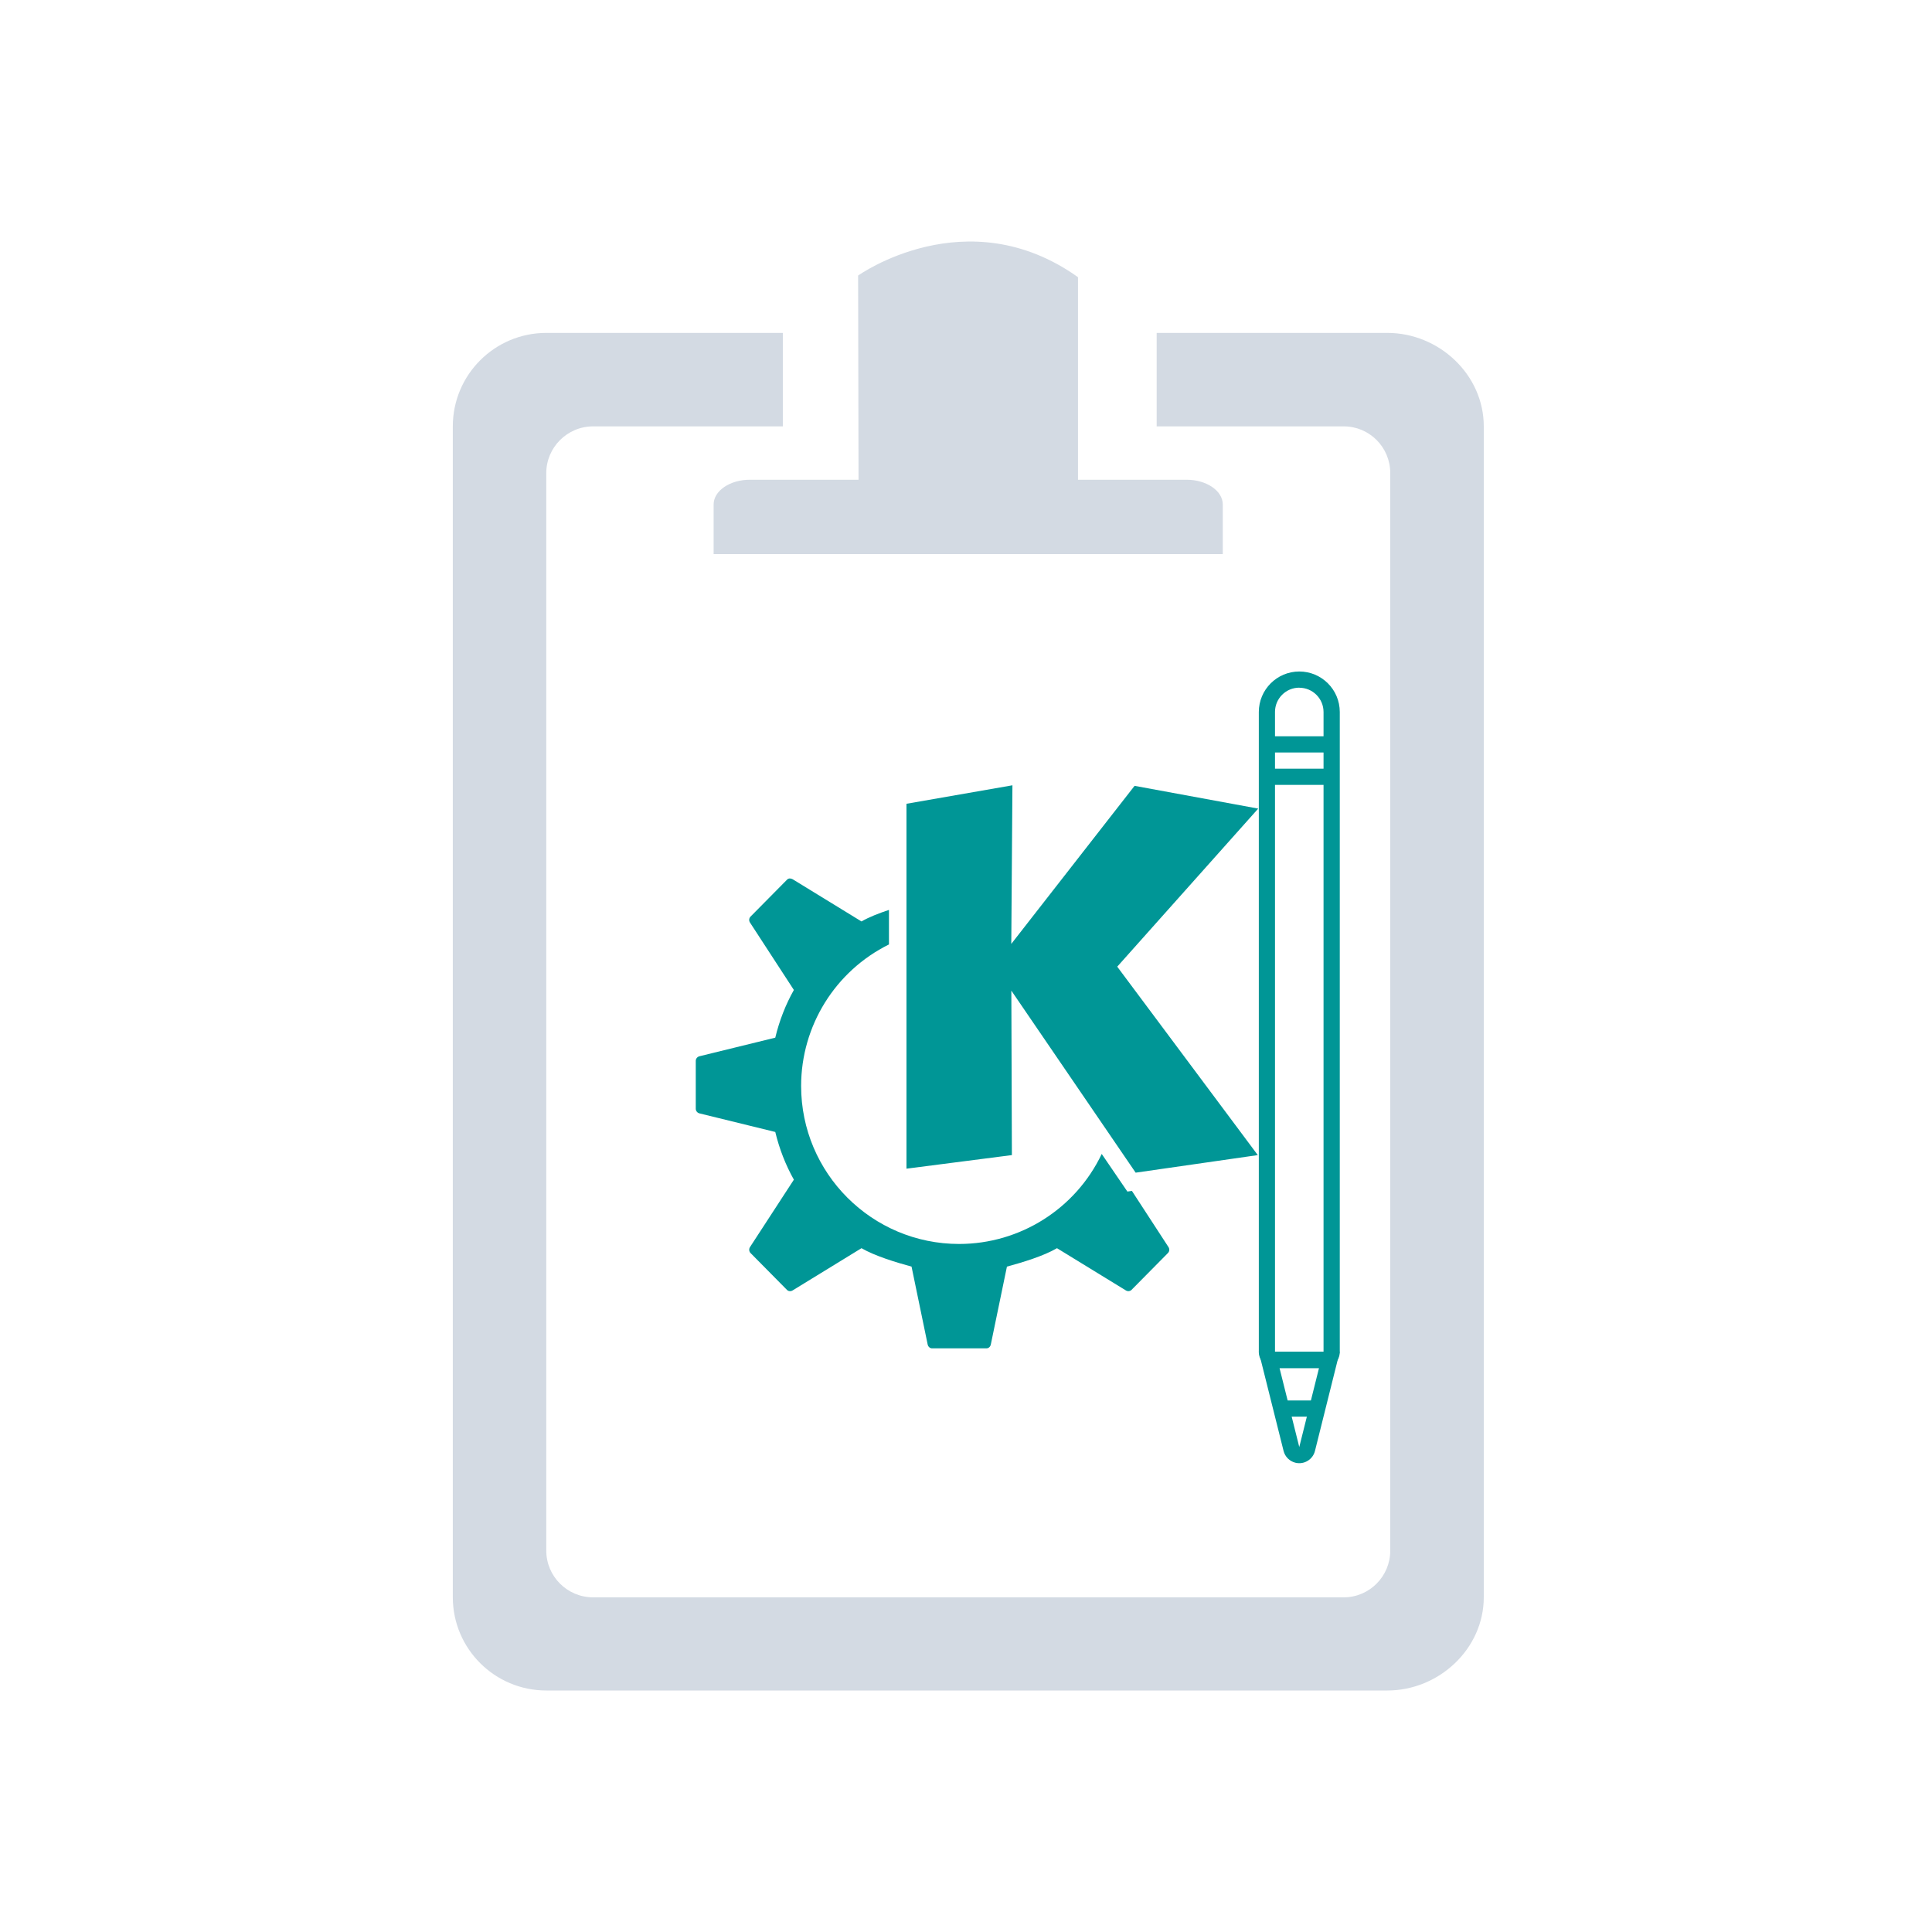
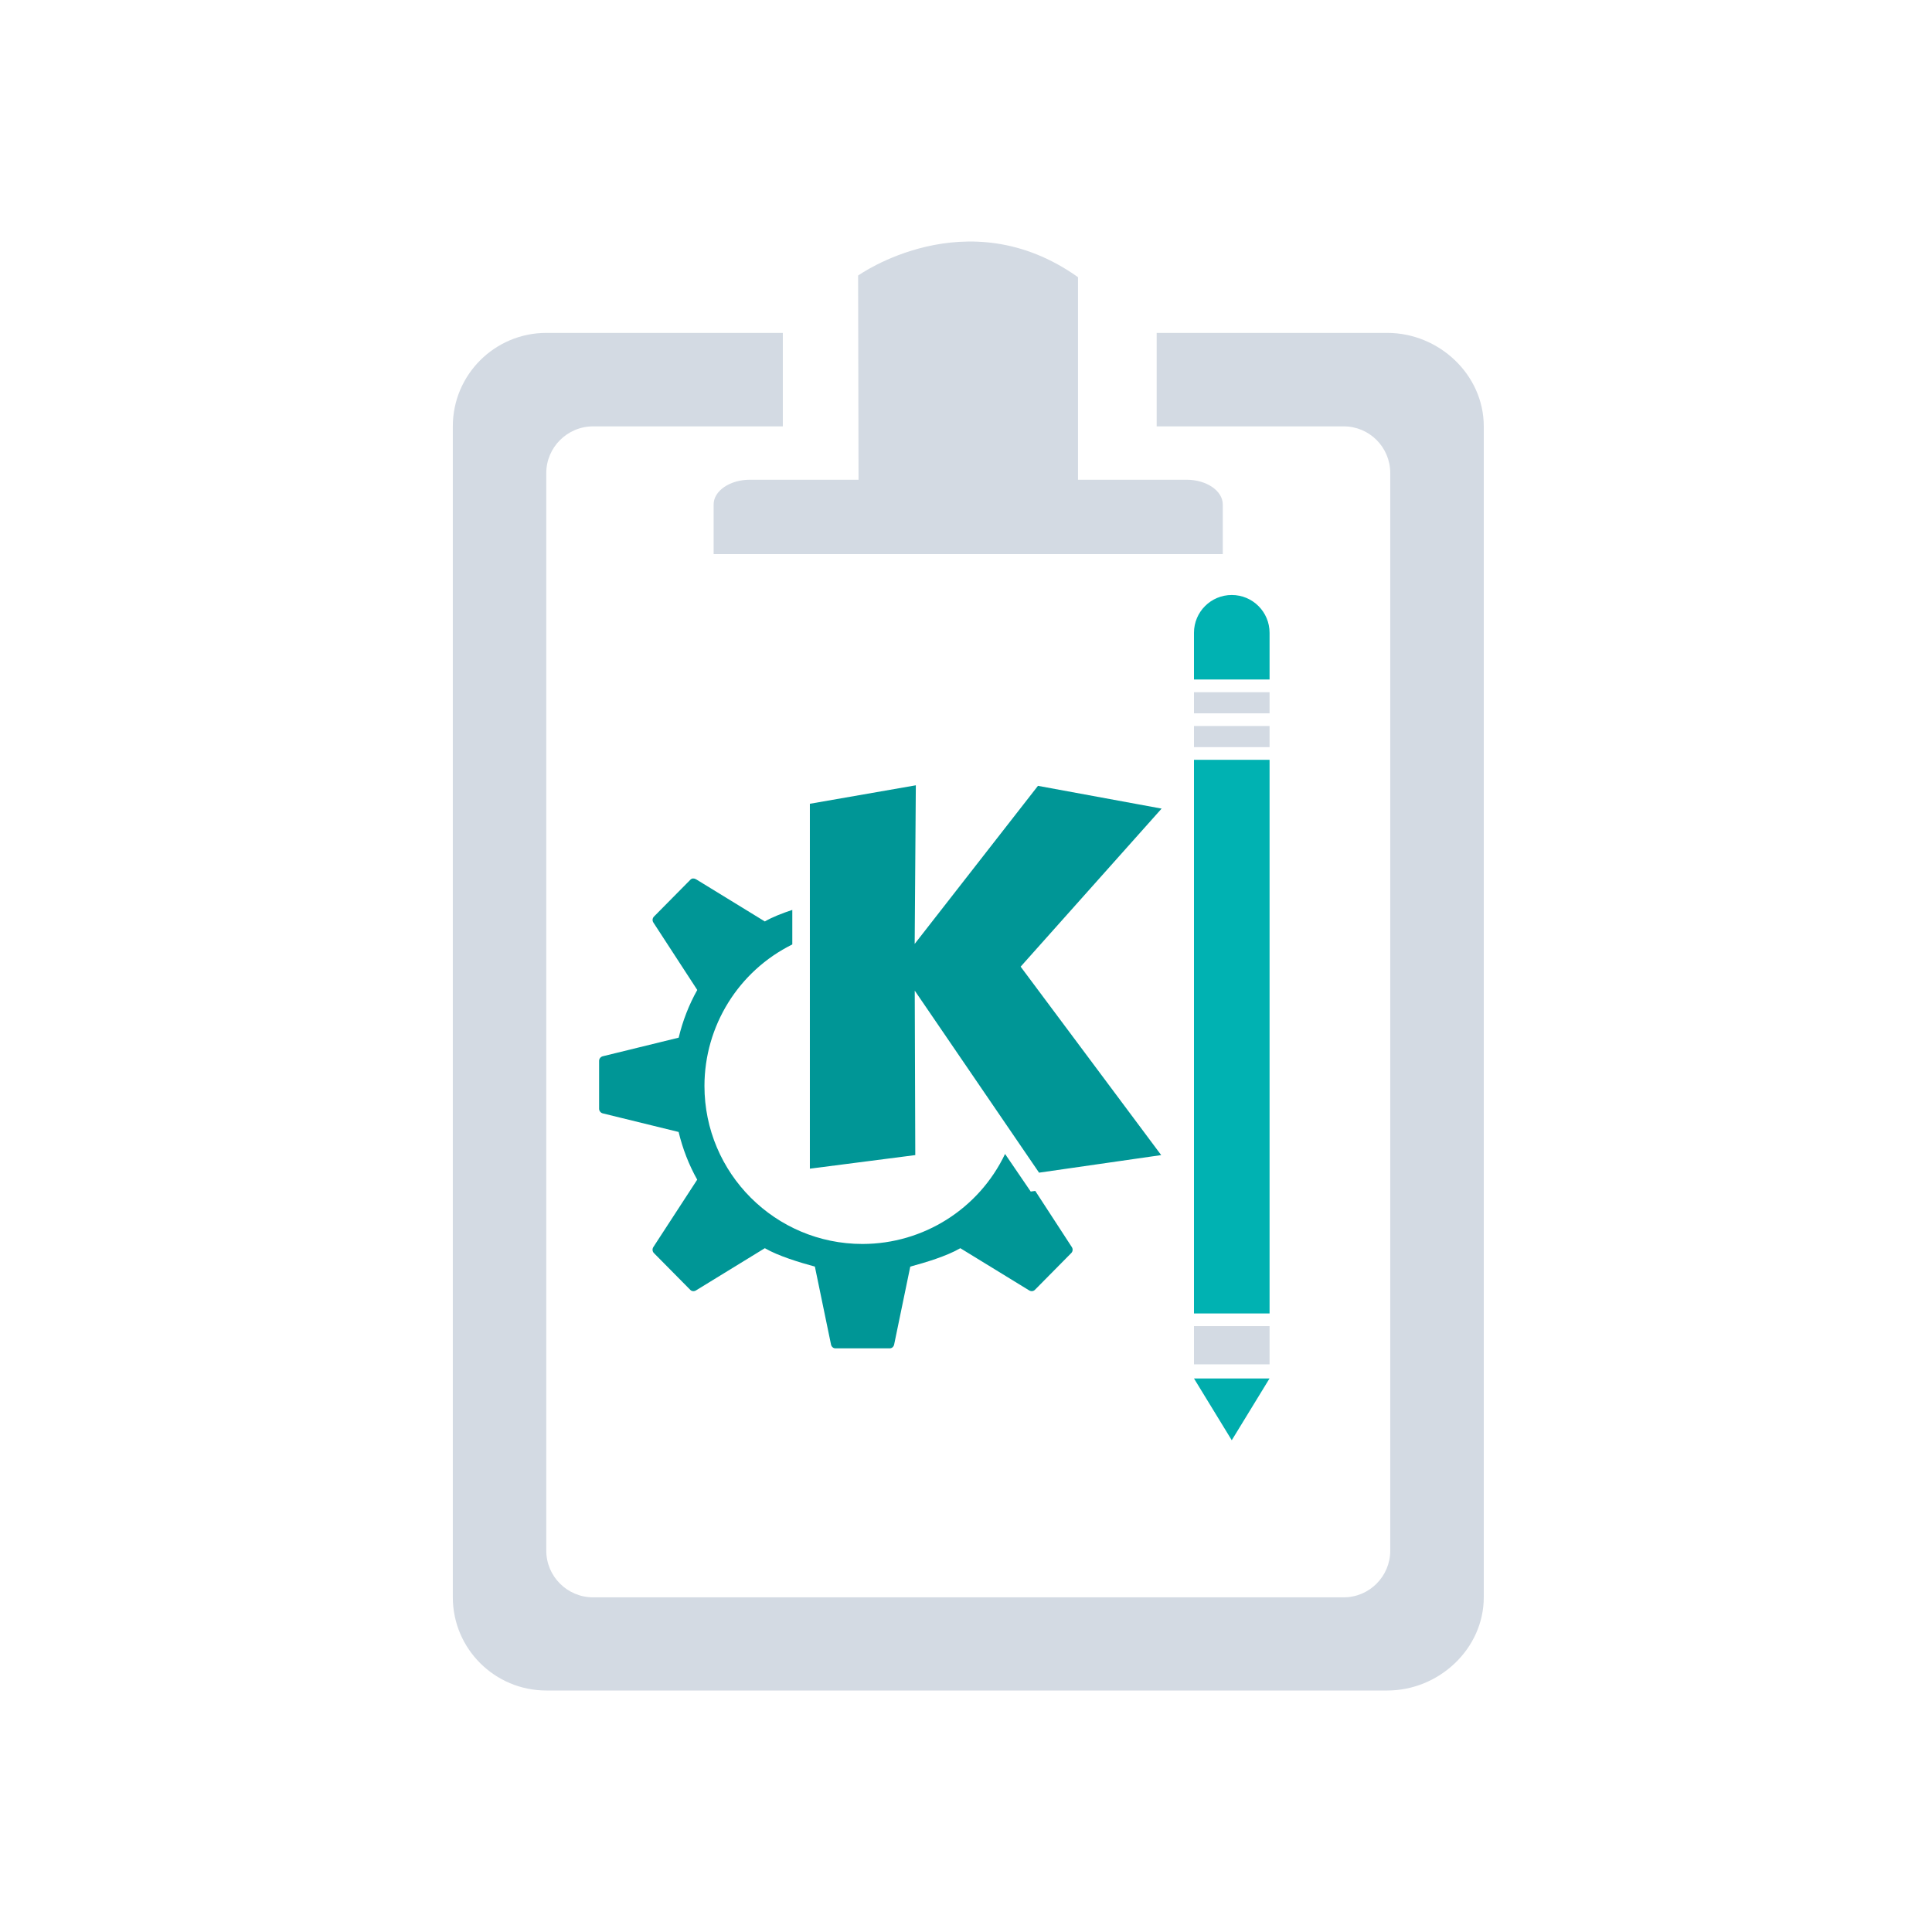
- <svg xmlns="http://www.w3.org/2000/svg" width="32" height="32" version="1" id="svg12">
-   <defs id="defs16" />
+ <svg xmlns="http://www.w3.org/2000/svg" xmlns:ns1="http://www.openswatchbook.org/uri/2009/osb" width="32" height="32" version="1" id="svg12">
+   <defs id="defs16">
+     <linearGradient id="linearGradient885" ns1:paint="solid">
+       <stop style="stop-color:#009696;stop-opacity:1;" offset="0" id="stop883" />
+     </linearGradient>
+   </defs>
  <g id="g17" transform="matrix(0.02449203,0,0,0.02449203,3.791907,3.755344)" />
  <g id="g16" transform="matrix(0.02449203,0,0,0.02449203,3.791907,3.755344)" />
  <g id="g18" transform="matrix(0.02449203,0,0,0.02449203,3.791907,3.755344)" />
  <g id="g20" transform="matrix(0.02449203,0,0,0.02449203,3.791907,3.755344)" />
  <g id="g22" transform="matrix(0.02449203,0,0,0.02449203,3.791907,3.755344)" />
  <g id="g24" transform="matrix(0.02449203,0,0,0.02449203,3.791907,3.755344)" />
  <g id="g26" transform="matrix(0.02449203,0,0,0.02449203,3.791907,3.755344)" />
  <g id="g28" transform="matrix(0.02449203,0,0,0.02449203,3.791907,3.755344)" />
  <g id="g30" transform="matrix(0.02449203,0,0,0.02449203,3.791907,3.755344)" />
  <g id="g32" transform="matrix(0.02449203,0,0,0.02449203,3.791907,3.755344)" />
  <g id="g34" transform="matrix(0.02449203,0,0,0.02449203,3.791907,3.755344)" />
  <g id="g36" transform="matrix(0.02449203,0,0,0.02449203,3.791907,3.755344)" />
  <g id="g38" transform="matrix(0.02449203,0,0,0.02449203,3.791907,3.755344)" />
  <g id="g40" transform="matrix(0.02449203,0,0,0.02449203,3.791907,3.755344)" />
  <g id="g42" transform="matrix(0.02449203,0,0,0.02449203,3.791907,3.755344)" />
  <g id="Capa_1_168_" transform="matrix(0.02449203,0,0,0.02449203,3.791907,3.755344)" />
-   <g id="klipper">
-     <rect style="opacity:0.001" width="32" height="32" x="0" y="0" id="rect7" />
-     <path d="m 22.979,5.514 h -3.821 v 1.548 h 3.098 c 0.426,0 0.771,0.345 0.771,0.774 v 4.443 3.245 10.159 c 0,0.426 -0.345,0.774 -0.771,0.774 H 14.417 13.78 9.824 c -0.429,0 -0.776,-0.348 -0.776,-0.774 V 7.836 c 0,-0.426 0.348,-0.774 0.776,-0.774 h 3.142 V 5.514 H 9.048 c -0.852,0 -1.548,0.691 -1.548,1.548 V 26.455 c 0,0.855 0.696,1.545 1.548,1.545 h 3.757 3.297 6.877 c 0.855,0 1.597,-0.691 1.597,-1.545 V 14.434 12.719 7.062 c 0,-0.857 -0.742,-1.548 -1.597,-1.548 z" id="path4" style="fill:#d3dae3;fill-opacity:1;stroke-width:0.024" />
-     <path d="m 12.42,7.946 c -0.331,0 -0.6,0.184 -0.6,0.409 0,0.228 0,0.823 0,0.823 H 20.253 c 0,0 0,-0.595 0,-0.823 0,-0.225 -0.269,-0.409 -0.598,-0.409 H 17.855 V 4.591 C 16.011,3.278 14.213,4.564 14.213,4.564 l 0.007,3.382 z" id="path6" style="fill:#d3dae3;fill-opacity:1;stroke-width:0.024" />
-     <path d="m 21.52,11.39 c -0.222,0 -0.402,0.18 -0.402,0.402 V 22.39 H 21.922 V 11.793 c 0,-0.222 -0.18,-0.402 -0.402,-0.402 z m 0,-0.268 c 0.37,0 0.671,0.3 0.671,0.671 v 10.598 c 0,0.148 -0.12,0.268 -0.268,0.268 h -0.805 c -0.148,0 -0.268,-0.12 -0.268,-0.268 V 11.793 c 0,-0.37 0.3,-0.671 0.671,-0.671 z" fill-rule="nonzero" id="path38-6" style="fill:#009696;fill-opacity:1;stroke:none;stroke-width:0.268" />
-     <path d="M 21.52,23.967 21.847,22.659 H 21.193 Z M 20.849,22.39 h 1.341 l -0.41,1.642 c -0.036,0.144 -0.182,0.231 -0.325,0.195 -0.096,-0.024 -0.171,-0.099 -0.195,-0.195 z" fill-rule="nonzero" id="path40-7" style="fill:#009696;fill-opacity:1;stroke:none;stroke-width:0.268" />
-     <path d="m 21.252,23.464 c -0.074,0 -0.134,-0.06 -0.134,-0.134 0,-0.074 0.06,-0.134 0.134,-0.134 h 0.537 c 0.074,0 0.134,0.06 0.134,0.134 0,0.074 -0.06,0.134 -0.134,0.134 z" fill-rule="nonzero" id="path42-5" style="fill:#009696;fill-opacity:1;stroke:none;stroke-width:0.268" />
-     <polygon fill-rule="nonzero" points="36.5,36 36.5,37 32.5,37 32.5,36 " id="polygon44-3" style="fill:#009696;fill-opacity:1;stroke:none;stroke-width:1" transform="matrix(0.2682927,0,0,0.2682927,12.16349,2.536698)" />
-     <polygon fill-rule="nonzero" points="36.5,39 32.5,39 32.5,38 36.5,38 " id="polygon46-5" style="fill:#009696;fill-opacity:1;stroke:none;stroke-width:1" transform="matrix(0.2682927,0,0,0.2682927,12.26349,2.536698)" />
-     <path style="color:#d3dae3;fill:#009696;fill-opacity:1;stroke-width:0.582" d="m 16.769,13.007 -1.755,0.306 v 6.044 l 1.746,-0.225 -0.009,-2.724 2.059,3.015 2.023,-0.291 -2.328,-3.121 2.335,-2.618 -2.048,-0.377 -2.042,2.618 z m -3.69,1.543 c -0.017,0.001 -0.033,0.009 -0.045,0.022 l -0.602,0.609 c -0.026,0.026 -0.031,0.067 -0.01,0.099 l 0.727,1.117 c -0.137,0.243 -0.241,0.51 -0.308,0.79 l -1.256,0.308 c -0.035,0.009 -0.061,0.04 -0.061,0.076 v 0.397 0.397 c 0,0.036 0.027,0.068 0.061,0.076 l 1.256,0.308 c 0.067,0.279 0.171,0.546 0.308,0.79 l -0.727,1.117 c -0.02,0.031 -0.016,0.073 0.01,0.099 l 0.602,0.609 c 0.025,0.026 0.065,0.028 0.095,0.009 l 1.14,-0.699 c 0.224,0.13 0.573,0.235 0.829,0.305 l 0.267,1.29 c 0.008,0.037 0.037,0.064 0.074,0.064 h 0.449 0.449 c 0.037,0 0.066,-0.026 0.074,-0.064 l 0.267,-1.29 c 0.255,-0.069 0.605,-0.174 0.829,-0.305 l 1.14,0.699 c 0.031,0.019 0.07,0.016 0.095,-0.009 l 0.602,-0.609 c 0.026,-0.026 0.031,-0.067 0.01,-0.099 l -0.606,-0.931 -0.075,0.011 -0.425,-0.623 c -0.434,0.91 -1.352,1.49 -2.361,1.491 -1.446,0 -2.618,-1.172 -2.618,-2.618 9.99e-4,-0.994 0.564,-1.902 1.455,-2.343 v -0.572 c -0.166,0.055 -0.329,0.118 -0.455,0.191 l -1.14,-0.699 c -0.016,-0.009 -0.033,-0.013 -0.05,-0.013 z" class="ColorScheme-Text" id="path10-5" />
-   </g>
  <g id="22-22-klipper" transform="matrix(0.01632802,0,0,0.01632802,34.82794,12.8369)" />
  <g id="g16-9" transform="matrix(0.01632802,0,0,0.01632802,34.82794,12.8369)" />
  <g id="g18-3" transform="matrix(0.01632802,0,0,0.01632802,34.82794,12.8369)" />
  <g id="g20-6" transform="matrix(0.01632802,0,0,0.01632802,34.82794,12.8369)" />
  <g id="g22-0" transform="matrix(0.01632802,0,0,0.01632802,34.82794,12.8369)" />
  <g id="g24-6" transform="matrix(0.01632802,0,0,0.01632802,34.82794,12.8369)" />
  <g id="g26-2" transform="matrix(0.01632802,0,0,0.01632802,34.82794,12.8369)" />
  <g id="g28-6" transform="matrix(0.01632802,0,0,0.01632802,34.82794,12.8369)" />
  <g id="g30-1" transform="matrix(0.01632802,0,0,0.01632802,34.82794,12.8369)" />
  <g id="g32-8" transform="matrix(0.01632802,0,0,0.01632802,34.82794,12.8369)" />
  <g id="g34-7" transform="matrix(0.01632802,0,0,0.01632802,34.82794,12.8369)" />
  <g id="g36-9" transform="matrix(0.01632802,0,0,0.01632802,34.82794,12.8369)" />
  <g id="g38-2" transform="matrix(0.01632802,0,0,0.01632802,34.82794,12.8369)" />
  <g id="g40-0" transform="matrix(0.01632802,0,0,0.01632802,34.82794,12.8369)" />
  <g id="g42-2" transform="matrix(0.01632802,0,0,0.01632802,34.82794,12.8369)" />
  <g id="Capa_1_168_-7" transform="matrix(0.01632802,0,0,0.01632802,34.82794,12.8369)" />
-   <g id="g58">
+   <g id="klipper">
+     <rect style="opacity:0.001" width="32" height="32" x="0" y="0" id="rect7" />
+     <path d="m 22.979,5.514 h -3.821 v 1.548 h 3.098 c 0.426,0 0.771,0.345 0.771,0.774 v 4.443 3.245 10.159 c 0,0.426 -0.345,0.774 -0.771,0.774 H 14.417 13.78 9.824 c -0.429,0 -0.776,-0.348 -0.776,-0.774 V 7.836 c 0,-0.426 0.348,-0.774 0.776,-0.774 h 3.142 V 5.514 H 9.048 C 8.196,5.514 7.5,6.205 7.5,7.062 V 26.455 c 0,0.855 0.696,1.545 1.548,1.545 h 3.757 3.297 6.877 c 0.855,0 1.597,-0.691 1.597,-1.545 V 14.434 12.719 7.062 c 0,-0.857 -0.742,-1.548 -1.597,-1.548 z" id="path4" style="fill:#d3dae3;fill-opacity:1;stroke-width:0.024" />
+     <path d="m 12.42,7.946 c -0.331,0 -0.6,0.184 -0.6,0.409 0,0.228 0,0.823 0,0.823 H 20.253 c 0,0 0,-0.595 0,-0.823 0,-0.225 -0.269,-0.409 -0.598,-0.409 H 17.855 V 4.591 c -1.844,-1.313 -3.642,-0.027 -3.642,-0.027 l 0.007,3.382 z" id="path6" style="fill:#d3dae3;fill-opacity:1;stroke-width:0.024" />
+     <path style="color:#d3dae3;fill:#009696;fill-opacity:1;stroke-width:0.582" d="m 15.169,13.007 -1.755,0.306 v 6.044 l 1.746,-0.225 -0.009,-2.724 2.059,3.015 2.023,-0.291 -2.328,-3.121 2.335,-2.618 -2.048,-0.377 -2.042,2.618 z m -3.69,1.543 c -0.017,0.001 -0.033,0.009 -0.045,0.022 l -0.602,0.609 c -0.026,0.026 -0.031,0.067 -0.01,0.099 l 0.727,1.117 c -0.137,0.243 -0.241,0.51 -0.308,0.79 L 9.984,17.495 c -0.035,0.009 -0.061,0.04 -0.061,0.076 v 0.397 0.397 c 0,0.036 0.027,0.068 0.061,0.076 l 1.256,0.308 c 0.067,0.279 0.171,0.546 0.308,0.79 l -0.727,1.117 c -0.02,0.031 -0.016,0.073 0.01,0.099 l 0.602,0.609 c 0.025,0.026 0.065,0.028 0.095,0.009 l 1.14,-0.699 c 0.224,0.13 0.573,0.235 0.829,0.305 l 0.267,1.29 c 0.008,0.037 0.037,0.064 0.074,0.064 h 0.449 0.449 c 0.037,0 0.066,-0.026 0.074,-0.064 l 0.267,-1.29 c 0.255,-0.069 0.605,-0.174 0.829,-0.305 l 1.14,0.699 c 0.031,0.019 0.07,0.016 0.095,-0.009 l 0.602,-0.609 c 0.026,-0.026 0.031,-0.067 0.01,-0.099 l -0.606,-0.931 -0.075,0.011 -0.425,-0.623 c -0.434,0.91 -1.352,1.49 -2.361,1.491 -1.446,0 -2.618,-1.172 -2.618,-2.618 9.99e-4,-0.994 0.564,-1.902 1.455,-2.343 v -0.572 c -0.166,0.055 -0.329,0.118 -0.455,0.191 l -1.14,-0.699 c -0.016,-0.009 -0.033,-0.013 -0.05,-0.013 z" class="ColorScheme-Text" id="path10-5" />
+     <polygon points="55.53,102.69 64.47,102.69 60,110 " id="polygon4" transform="matrix(0.14,0,0,0.14,12.0018,8.454921)" style="fill:#00adad;fill-opacity:1" />
+     <path d="m 21.028,11.255 v -0.774 a 0.626,0.626 0 0 0 -1.252,0 v 0.774 z" id="path6-3" style="fill:#00b2b2;fill-opacity:1;stroke-width:0.14" />
+     <rect x="19.776" y="11.465" width="1.252" height="0.35" id="rect8" style="fill:#d3dae3;fill-opacity:1;stroke-width:0.14" />
+     <rect x="19.776" y="12.025" width="1.252" height="0.35" id="rect10" style="fill:#d3dae3;fill-opacity:1;stroke-width:0.14" />
+     <rect x="19.776" y="12.585" width="1.252" height="9.17" id="rect12" style="fill:#00b2b2;fill-opacity:1;stroke-width:0.14" />
+     <rect x="19.776" y="21.965" width="1.252" height="0.633" id="rect14" style="fill:#d3dae3;fill-opacity:1;stroke-width:0.14" />
+   </g>
+   <g id="g61">
    <rect style="opacity:0.001" width="22" height="22" x="32" y="10" id="rect2" />
-     <g id="c182_note-9" transform="matrix(0.01632802,0,0,0.01632802,34.82794,12.8369)">
-       <path d="m 783.4,71.8 h -156 V 135 h 126.5 c 17.4,0 31.5,14.1 31.5,31.6 V 348 480.5 895.3 c 0,17.4 -14.1,31.6 -31.5,31.6 h -320.1 -26 -161.5 c -17.5,0 -31.7,-14.2 -31.7,-31.6 V 166.6 c 0,-17.4 14.2,-31.6 31.7,-31.6 H 374.6 V 71.8 h -160 c -34.8,0 -63.2,28.2 -63.2,63.2 v 791.8 c 0,34.9 28.4,63.1 63.2,63.1 H 368 502.6 783.4 c 34.9,0 65.2,-28.2 65.2,-63.1 V 436 366 135 c 0,-35 -30.3,-63.2 -65.2,-63.2 z" id="path4-1" style="fill:#d3dae3;fill-opacity:1" />
-       <path d="m 352.3,171.1 c -13.5,0 -24.5,7.5 -24.5,16.7 0,9.3 0,33.6 0,33.6 h 344.3 c 0,0 0,-24.3 0,-33.6 0,-9.2 -11,-16.7 -24.4,-16.7 H 574.2 V 34.1 C 498.9,-19.5 425.5,33 425.5,33 l 0.3,138.1 z" id="path6-2" style="fill:#d3dae3;fill-opacity:1" />
-     </g>
-     <path d="m 46.447,17.927 c -0.148,0 -0.268,0.12 -0.268,0.268 v 7.065 h 0.537 v -7.065 c 0,-0.148 -0.12,-0.268 -0.268,-0.268 z m 0,-0.179 c 0.247,0 0.447,0.2 0.447,0.447 v 7.065 c 0,0.099 -0.08,0.179 -0.179,0.179 h -0.537 c -0.099,0 -0.179,-0.08 -0.179,-0.179 v -7.065 c 0,-0.247 0.2,-0.447 0.447,-0.447 z" fill-rule="nonzero" id="path38-6-3" style="fill:#009696;fill-opacity:1;stroke:none;stroke-width:0.179" />
-     <path d="m 46.447,26.311 0.218,-0.872 h -0.436 z m -0.447,-1.051 h 0.894 l -0.274,1.095 c -0.024,0.096 -0.121,0.154 -0.217,0.13 -0.064,-0.016 -0.114,-0.066 -0.13,-0.13 z" fill-rule="nonzero" id="path40-7-7" style="fill:#009696;fill-opacity:1;stroke:none;stroke-width:0.179" />
-     <path d="m 46.268,25.976 c -0.049,0 -0.089,-0.04 -0.089,-0.089 0,-0.049 0.04,-0.089 0.089,-0.089 h 0.358 c 0.049,0 0.089,0.04 0.089,0.089 0,0.049 -0.04,0.089 -0.089,0.089 z" fill-rule="nonzero" id="path42-5-5" style="fill:#009696;fill-opacity:1;stroke:none;stroke-width:0.179" />
-     <polygon fill-rule="nonzero" points="36.5,37 32.5,37 32.5,36 36.5,36 " id="polygon44-3-9" style="fill:#009696;fill-opacity:1;stroke:none;stroke-width:1" transform="matrix(0.1788615,0,0,0.1788615,40.27596,12.02446)" />
-     <polygon fill-rule="nonzero" points="36.5,39 32.5,39 32.5,38 36.5,38 " id="polygon46-5-2" style="fill:#009696;fill-opacity:1;stroke:none;stroke-width:1" transform="matrix(0.1788615,0,0,0.1788615,40.27596,12.02446)" />
-     <path style="color:#d3dae3;fill:#009696;fill-opacity:1;stroke-width:0.367" d="m 43.392,19.371 -1.107,0.193 v 3.813 l 1.101,-0.142 -0.006,-1.719 1.299,1.902 1.276,-0.184 -1.469,-1.969 1.474,-1.652 -1.292,-0.238 -1.289,1.652 z m -2.328,0.974 c -0.012,7.55e-4 -0.021,0.006 -0.029,0.013 l -0.38,0.384 c -0.017,0.017 -0.019,0.042 -0.006,0.062 l 0.459,0.705 c -0.087,0.154 -0.152,0.322 -0.194,0.498 l -0.792,0.194 c -0.022,0.006 -0.039,0.025 -0.039,0.048 v 0.25 0.25 c 0,0.023 0.017,0.043 0.039,0.048 l 0.792,0.194 c 0.042,0.176 0.108,0.345 0.194,0.498 l -0.459,0.705 c -0.013,0.02 -0.011,0.046 0.006,0.062 l 0.38,0.384 c 0.016,0.016 0.041,0.018 0.06,0.006 l 0.719,-0.441 c 0.141,0.082 0.362,0.148 0.523,0.192 l 0.169,0.814 c 0.005,0.023 0.023,0.04 0.047,0.04 h 0.283 0.283 c 0.023,0 0.042,-0.017 0.047,-0.04 l 0.169,-0.814 c 0.161,-0.044 0.382,-0.11 0.523,-0.192 l 0.719,0.441 c 0.019,0.013 0.044,0.011 0.06,-0.006 l 0.38,-0.384 c 0.017,-0.017 0.019,-0.042 0.007,-0.062 l -0.382,-0.587 -0.047,0.007 -0.268,-0.393 c -0.274,0.574 -0.853,0.94 -1.489,0.941 -0.912,0 -1.652,-0.74 -1.652,-1.652 6.61e-4,-0.627 0.356,-1.2 0.918,-1.479 v -0.361 c -0.105,0.035 -0.208,0.074 -0.287,0.121 L 41.096,20.352 c -0.011,-0.006 -0.021,-0.011 -0.032,-0.01 z" class="ColorScheme-Text" id="path10-5-2" />
+     <path d="m 47.619,14.009 h -2.547 v 1.032 h 2.065 c 0.284,0 0.514,0.23 0.514,0.516 v 2.962 2.163 6.773 c 0,0.284 -0.23,0.516 -0.514,0.516 h -5.227 -0.425 -2.637 c -0.286,0 -0.518,-0.232 -0.518,-0.516 V 15.557 c 0,-0.284 0.232,-0.516 0.518,-0.516 h 2.095 v -1.032 h -2.612 c -0.568,0 -1.032,0.46 -1.032,1.032 v 12.929 c 0,0.57 0.464,1.03 1.032,1.03 h 2.505 2.198 4.585 c 0.57,0 1.065,-0.46 1.065,-1.03 v -8.014 -1.143 -3.772 c 0,-0.571 -0.495,-1.032 -1.065,-1.032 z" id="path4-1" style="fill:#d3dae3;fill-opacity:1;stroke-width:0.016" />
+     <path d="m 40.58,15.631 c -0.22,0 -0.4,0.122 -0.4,0.273 0,0.152 0,0.549 0,0.549 H 45.802 c 0,0 0,-0.397 0,-0.549 0,-0.15 -0.18,-0.273 -0.398,-0.273 h -1.2 v -2.237 c -1.23,-0.875 -2.428,-0.018 -2.428,-0.018 l 0.005,2.255 z" id="path6-2" style="fill:#d3dae3;fill-opacity:1;stroke-width:0.016" />
+     <path style="color:#d3dae3;fill:#009696;fill-opacity:1;stroke-width:0.367" d="m 42.492,19.371 -1.107,0.193 v 3.813 l 1.101,-0.142 -0.006,-1.719 1.299,1.902 1.276,-0.184 -1.469,-1.969 1.474,-1.652 -1.292,-0.238 -1.289,1.652 z m -2.328,0.974 c -0.012,7.55e-4 -0.021,0.006 -0.029,0.013 l -0.38,0.384 c -0.017,0.017 -0.019,0.042 -0.006,0.062 l 0.459,0.705 c -0.087,0.154 -0.152,0.322 -0.194,0.498 l -0.792,0.194 c -0.022,0.006 -0.039,0.025 -0.039,0.048 v 0.25 0.25 c 0,0.023 0.017,0.043 0.039,0.048 l 0.792,0.194 c 0.042,0.176 0.108,0.345 0.194,0.498 l -0.459,0.705 c -0.013,0.02 -0.011,0.046 0.006,0.062 l 0.38,0.384 c 0.016,0.016 0.041,0.018 0.06,0.006 l 0.719,-0.441 c 0.141,0.082 0.362,0.148 0.523,0.192 l 0.169,0.814 c 0.005,0.023 0.023,0.04 0.047,0.04 h 0.283 0.283 c 0.023,0 0.042,-0.017 0.047,-0.04 l 0.169,-0.814 c 0.161,-0.044 0.382,-0.11 0.523,-0.192 l 0.719,0.441 c 0.019,0.013 0.044,0.011 0.06,-0.006 l 0.38,-0.384 c 0.017,-0.017 0.019,-0.042 0.007,-0.062 l -0.382,-0.587 -0.047,0.007 -0.268,-0.393 c -0.274,0.574 -0.853,0.94 -1.489,0.941 -0.912,0 -1.652,-0.74 -1.652,-1.652 6.61e-4,-0.627 0.356,-1.2 0.918,-1.479 v -0.361 c -0.105,0.035 -0.208,0.074 -0.287,0.121 L 40.196,20.352 c -0.011,-0.006 -0.021,-0.011 -0.032,-0.01 z" class="ColorScheme-Text" id="path10-5-2" />
+     <polygon points="64.47,102.69 60,110 55.53,102.69 " id="polygon4-3" transform="matrix(0.1,0,0,0.1,39.915,15.86514)" style="fill:#00b2b2;fill-opacity:1" />
+     <path d="m 46.362,17.865 v -0.553 a 0.447,0.447 0 0 0 -0.894,0 v 0.553 z" id="path6-3-6" style="fill:#00b2b2;fill-opacity:1;stroke-width:0.1" />
+     <rect x="45.468" y="18.015" width="0.894" height="0.25" id="rect8-7" style="fill:#d3dae3;fill-opacity:1;stroke-width:0.1" />
+     <rect x="45.468" y="18.415" width="0.894" height="0.25" id="rect10-5" style="fill:#d3dae3;fill-opacity:1;stroke-width:0.1" />
+     <rect x="45.468" y="18.815" width="0.894" height="6.55" id="rect12-3" style="fill:#00b2b2;fill-opacity:1;stroke-width:0.1" />
+     <rect x="45.468" y="25.515" width="0.894" height="0.452" id="rect14-5" style="fill:#d3dae3;fill-opacity:1;stroke-width:0.1" />
  </g>
</svg>
